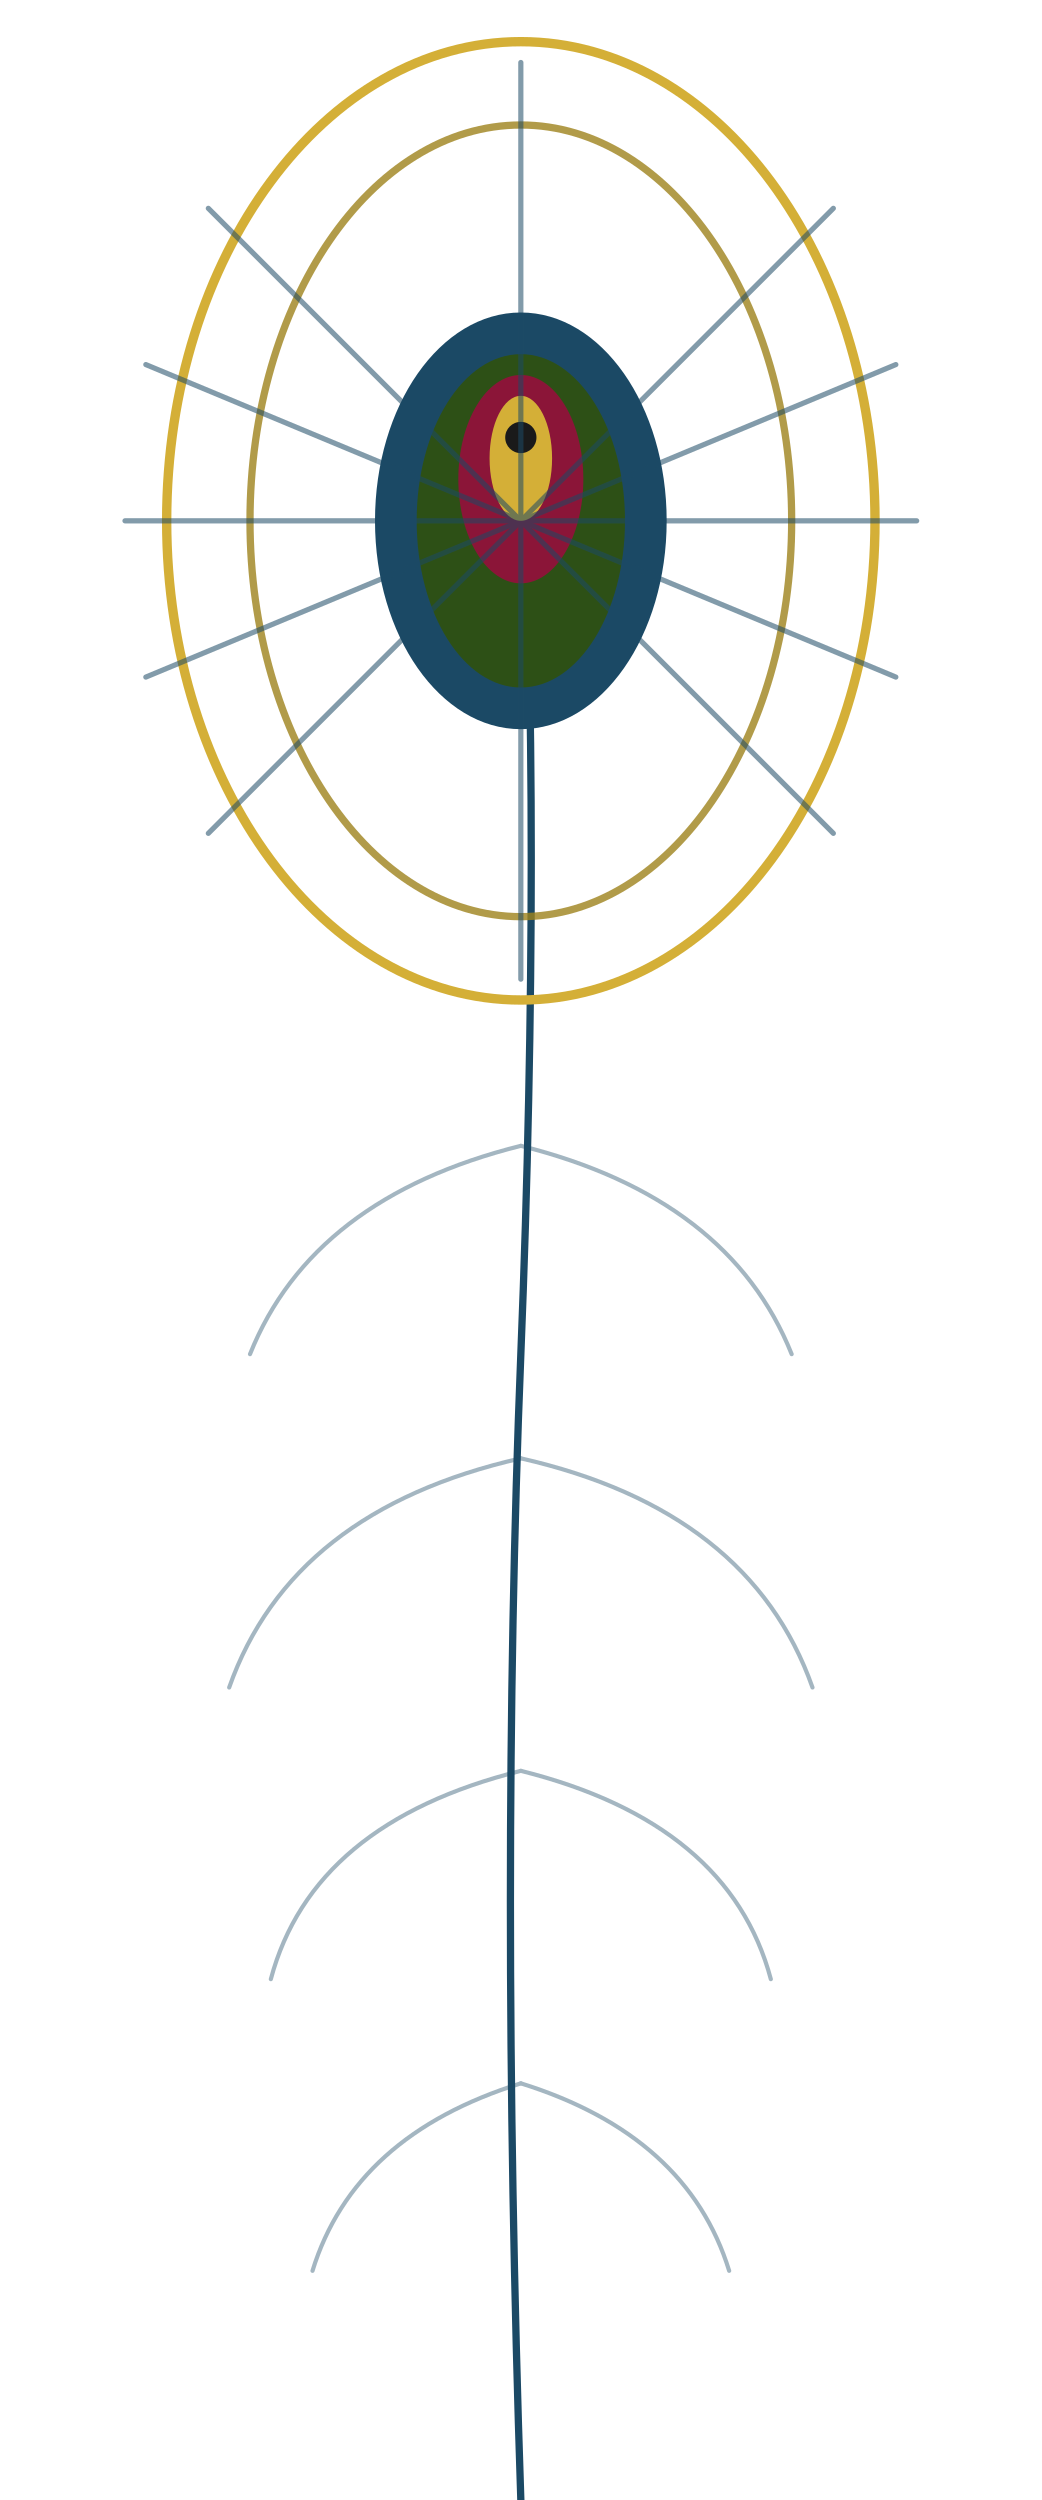
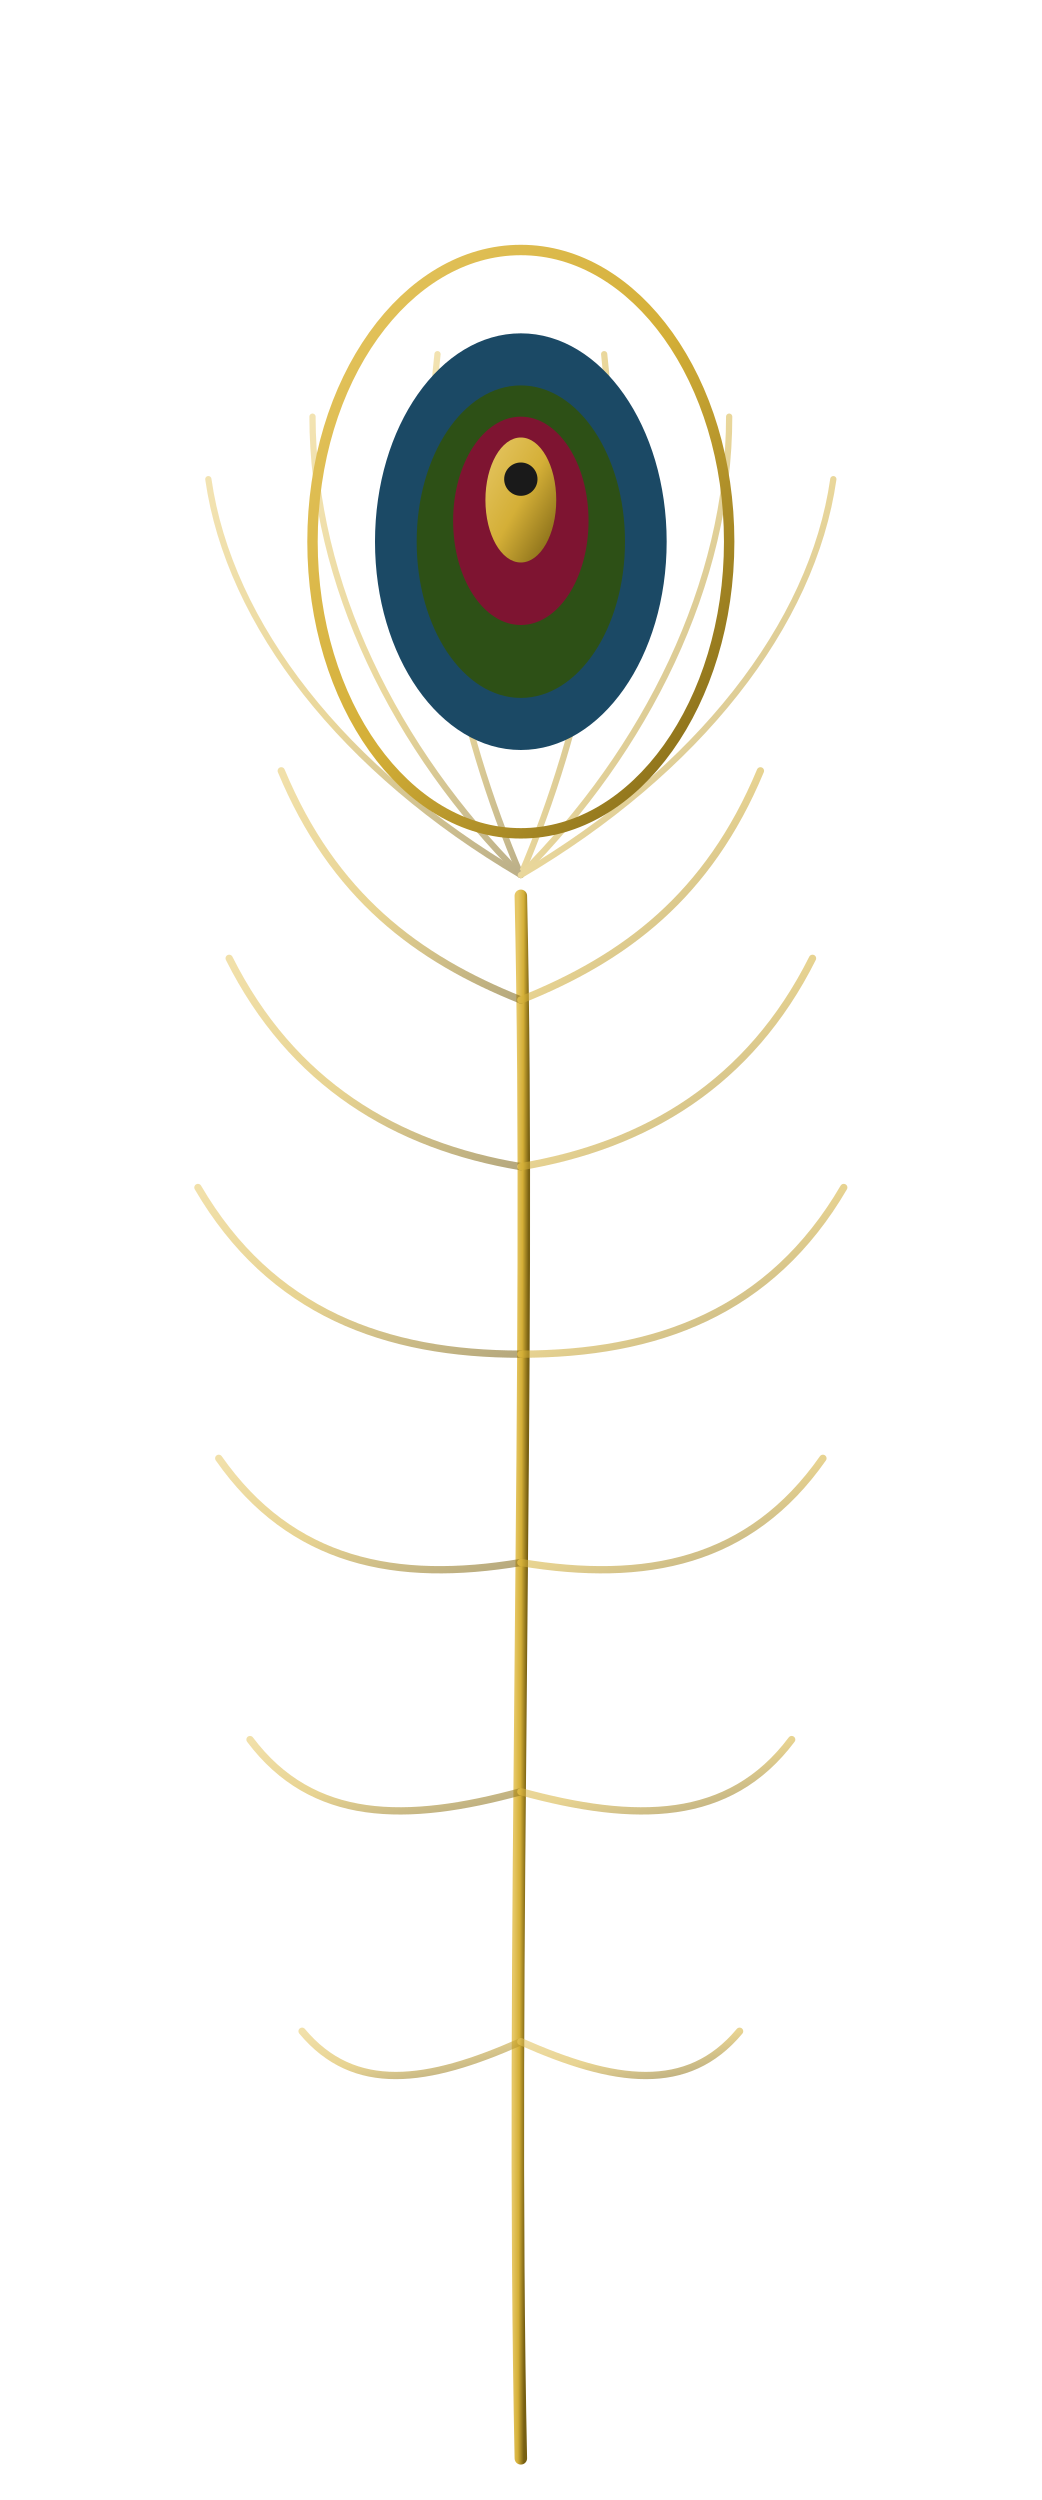
- <svg xmlns="http://www.w3.org/2000/svg" viewBox="0 0 100 240" fill="none" stroke="#1B4965" stroke-width="0.9" stroke-linecap="round" stroke-linejoin="round" aria-hidden="true">
-   <path d="M50 240 Q48 180, 50 130 Q52 80, 50 40" stroke-width="0.7" />
-   <ellipse cx="50" cy="50" rx="34" ry="46" stroke="#D4AF37" stroke-width="0.9" />
-   <ellipse cx="50" cy="50" rx="26" ry="38" stroke="#9E821C" stroke-width="0.7" opacity="0.8" />
-   <ellipse cx="50" cy="50" rx="14" ry="20" fill="#1B4965" stroke="none" />
-   <ellipse cx="50" cy="50" rx="10" ry="16" fill="#2D5016" stroke="none" />
-   <ellipse cx="50" cy="46" rx="6" ry="10" fill="#8B1538" stroke="none" />
-   <ellipse cx="50" cy="44" rx="3" ry="6" fill="#D4AF37" stroke="none" />
-   <circle cx="50" cy="42" r="1.5" fill="#1A1A1A" stroke="none" />
-   <g stroke="#1B4965" stroke-width="0.5" opacity="0.55">
-     <line x1="50" y1="50" x2="20" y2="20" />
-     <line x1="50" y1="50" x2="14" y2="35" />
-     <line x1="50" y1="50" x2="12" y2="50" />
-     <line x1="50" y1="50" x2="14" y2="65" />
-     <line x1="50" y1="50" x2="20" y2="80" />
-     <line x1="50" y1="50" x2="80" y2="20" />
-     <line x1="50" y1="50" x2="86" y2="35" />
-     <line x1="50" y1="50" x2="88" y2="50" />
-     <line x1="50" y1="50" x2="86" y2="65" />
-     <line x1="50" y1="50" x2="80" y2="80" />
-     <line x1="50" y1="50" x2="50" y2="6" />
-     <line x1="50" y1="50" x2="50" y2="94" />
+ <svg xmlns="http://www.w3.org/2000/svg" viewBox="0 0 100 240" fill="none" stroke-linecap="round" stroke-linejoin="round" aria-hidden="true">
+   <defs>
+     <linearGradient id="pf" x1="0" y1="0" x2="1" y2="1">
+       <stop offset="0" stop-color="#E6C765" />
+       <stop offset="0.5" stop-color="#D4AF37" />
+       <stop offset="1" stop-color="#786012" />
+     </linearGradient>
+   </defs>
+   <path d="M50 236 C 49 188, 51 130, 50 86" stroke="url(#pf)" stroke-width="1.2" />
+   <g stroke="url(#pf)" stroke-width="0.7" opacity="0.55">
+     <path d="M50 96  C 40 92,  32 86,  27 74" />
+     <path d="M50 96  C 60 92,  68 86,  73 74" />
+     <path d="M50 112 C 38 110, 28 104, 22 92" />
+     <path d="M50 112 C 62 110, 72 104, 78 92" />
+     <path d="M50 130 C 37 130, 26 126, 19 114" />
+     <path d="M50 130 C 63 130, 74 126, 81 114" />
+     <path d="M50 150 C 38 152, 28 150, 21 140" />
+     <path d="M50 150 C 62 152, 72 150, 79 140" />
+     <path d="M50 172 C 39 175, 30 175, 24 167" />
+     <path d="M50 172 C 61 175, 70 175, 76 167" />
+     <path d="M50 196 C 41 200, 34 201, 29 195" />
+     <path d="M50 196 C 59 200, 66 201, 71 195" />
  </g>
-   <g stroke="#1B4965" stroke-width="0.4" opacity="0.4">
-     <path d="M50 110 Q 30 115, 24 130" />
-     <path d="M50 110 Q 70 115, 76 130" />
-     <path d="M50 140 Q 28 145, 22 162" />
-     <path d="M50 140 Q 72 145, 78 162" />
-     <path d="M50 170 Q 30 175, 26 190" />
-     <path d="M50 170 Q 70 175, 74 190" />
-     <path d="M50 200 Q 34 205, 30 218" />
-     <path d="M50 200 Q 66 205, 70 218" />
+   <g stroke="url(#pf)" stroke-width="0.6" opacity="0.5">
+     <path d="M50 84 C 44 70, 40 52, 42 34" />
+     <path d="M50 84 C 56 70, 60 52, 58 34" />
+     <path d="M50 84 C 38 72, 30 56, 30 40" />
+     <path d="M50 84 C 62 72, 70 56, 70 40" />
+     <path d="M50 84 C 33 74, 22 60, 20 46" />
+     <path d="M50 84 C 67 74, 78 60, 80 46" />
  </g>
+   <ellipse cx="50" cy="52" rx="20" ry="28" stroke="url(#pf)" stroke-width="1" />
+   <ellipse cx="50" cy="52" rx="14" ry="20" fill="#1B4965" />
+   <ellipse cx="50" cy="52" rx="10" ry="15" fill="#2D5016" />
+   <ellipse cx="50" cy="50" rx="6.5" ry="10" fill="#7E1431" />
+   <ellipse cx="50" cy="48" rx="3.4" ry="6" fill="url(#pf)" />
+   <circle cx="50" cy="46" r="1.6" fill="#1A1A1A" />
</svg>
